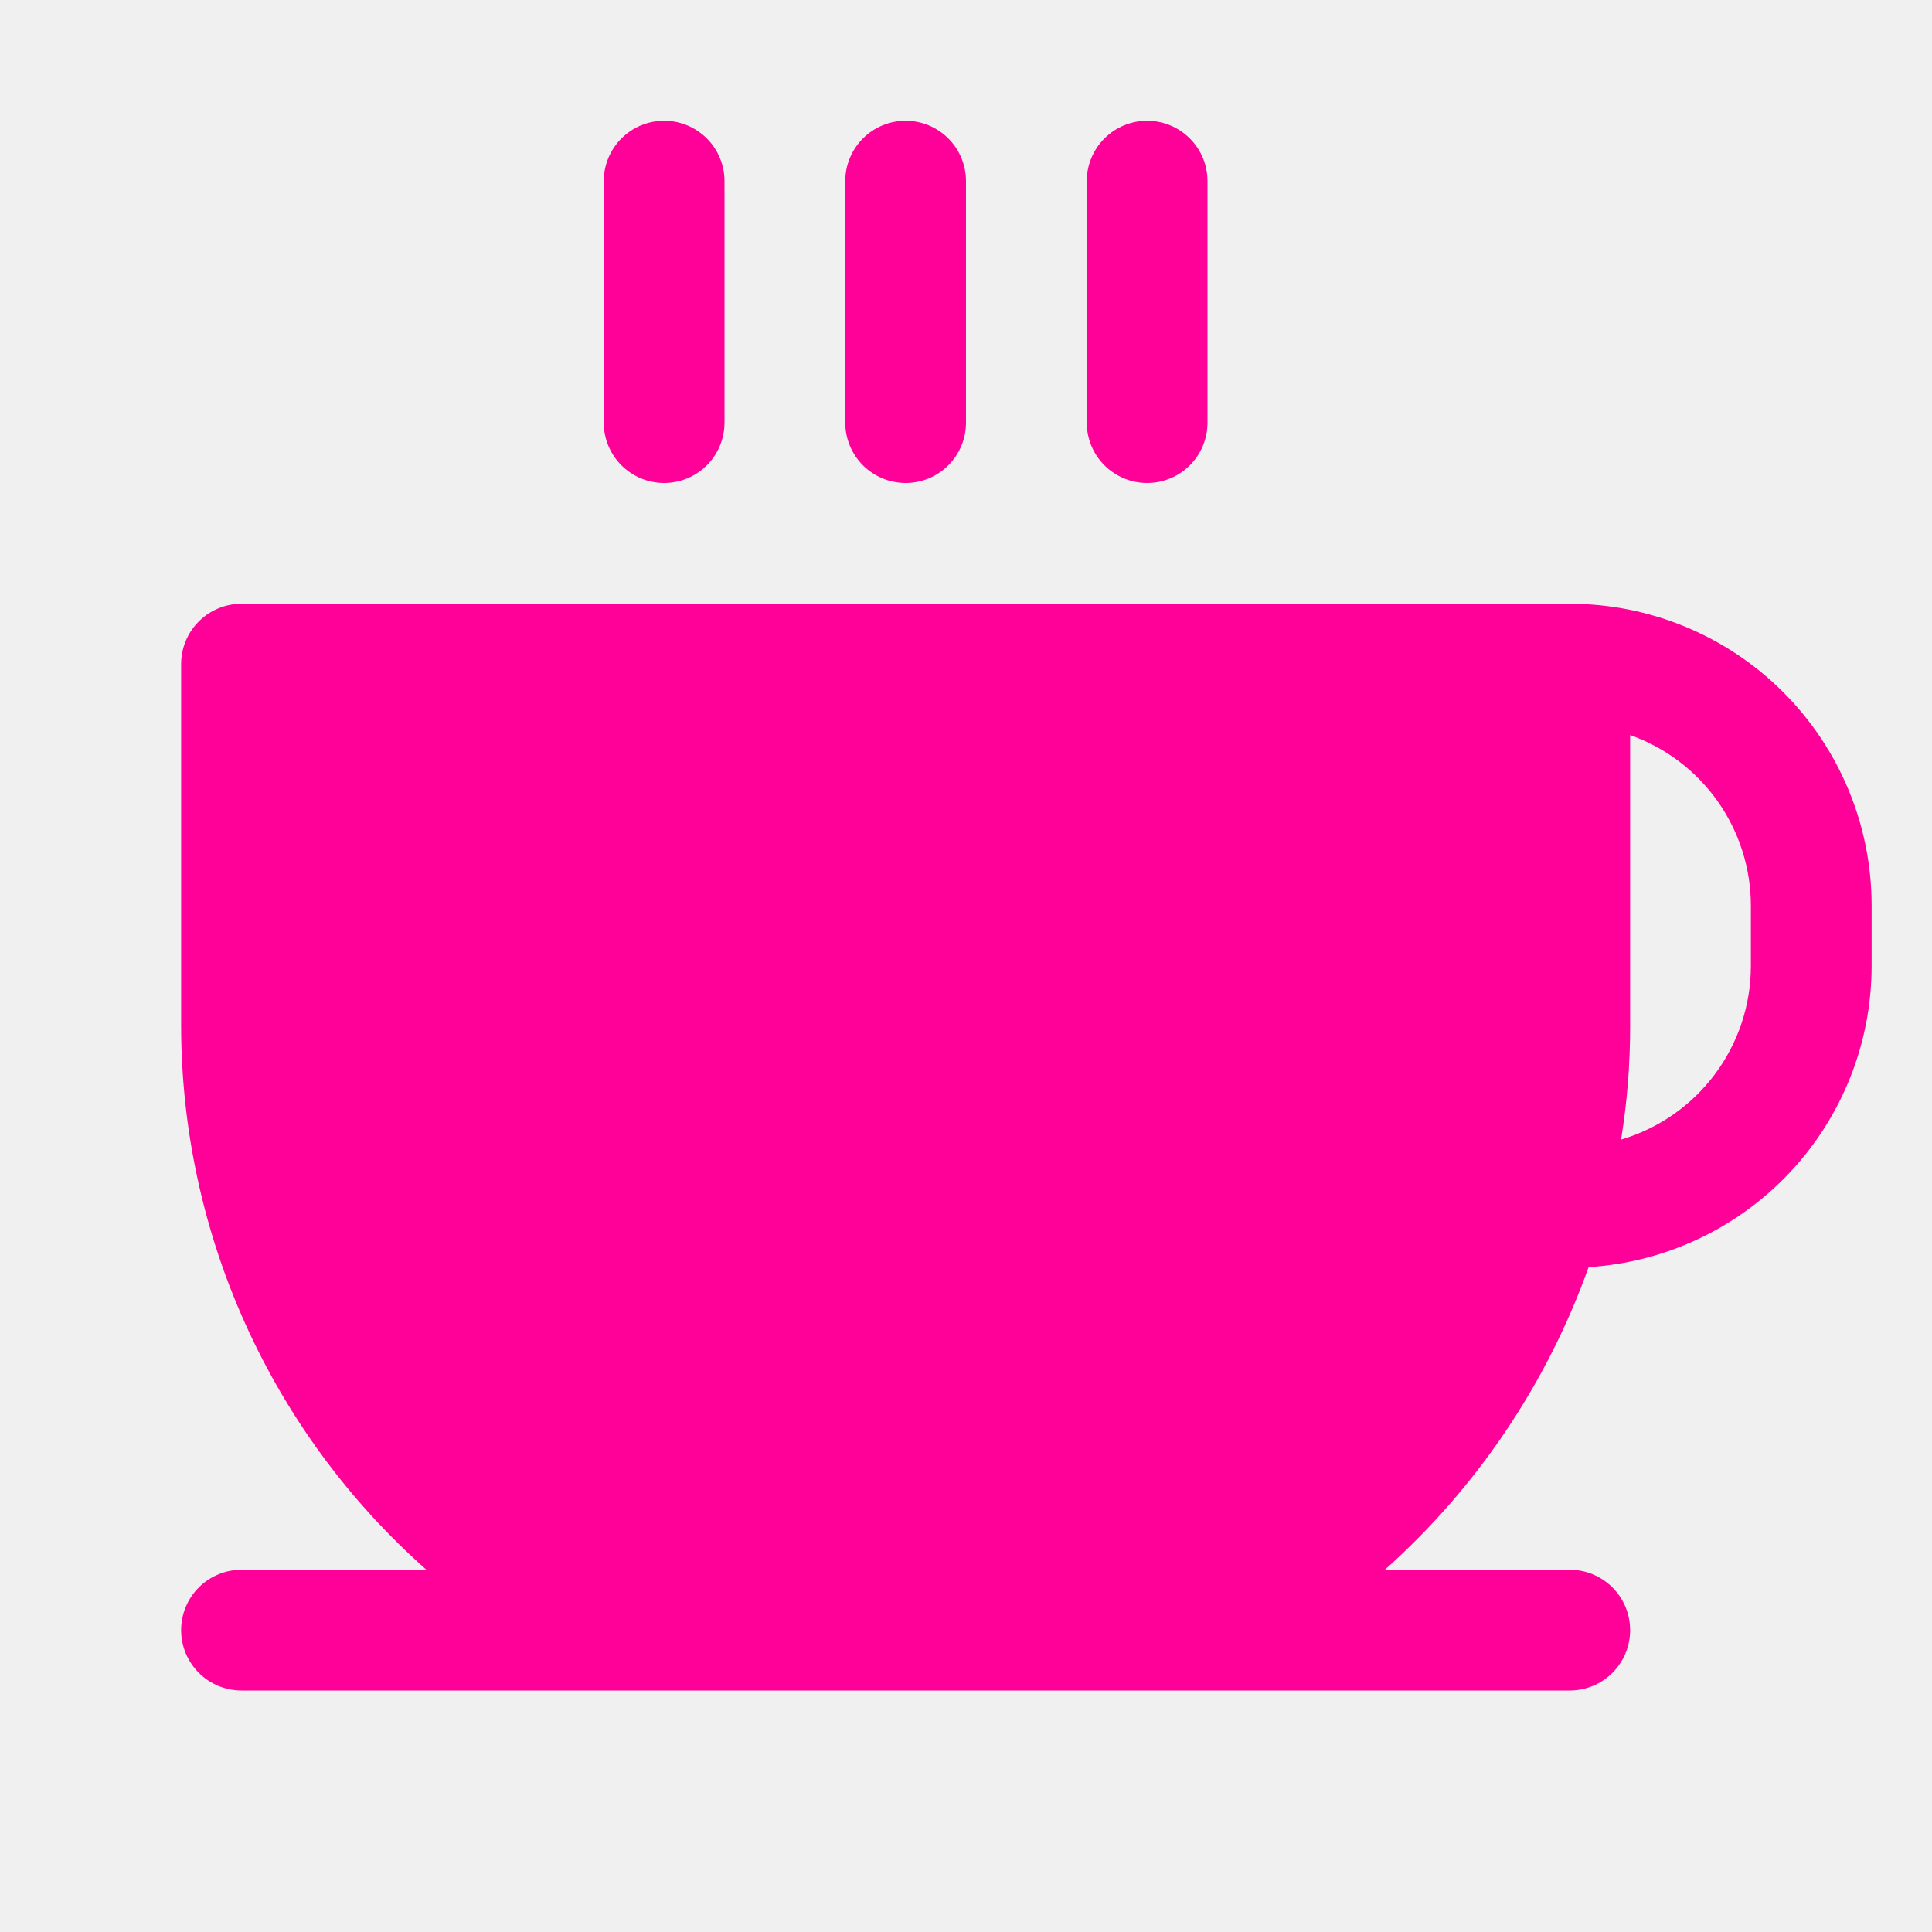
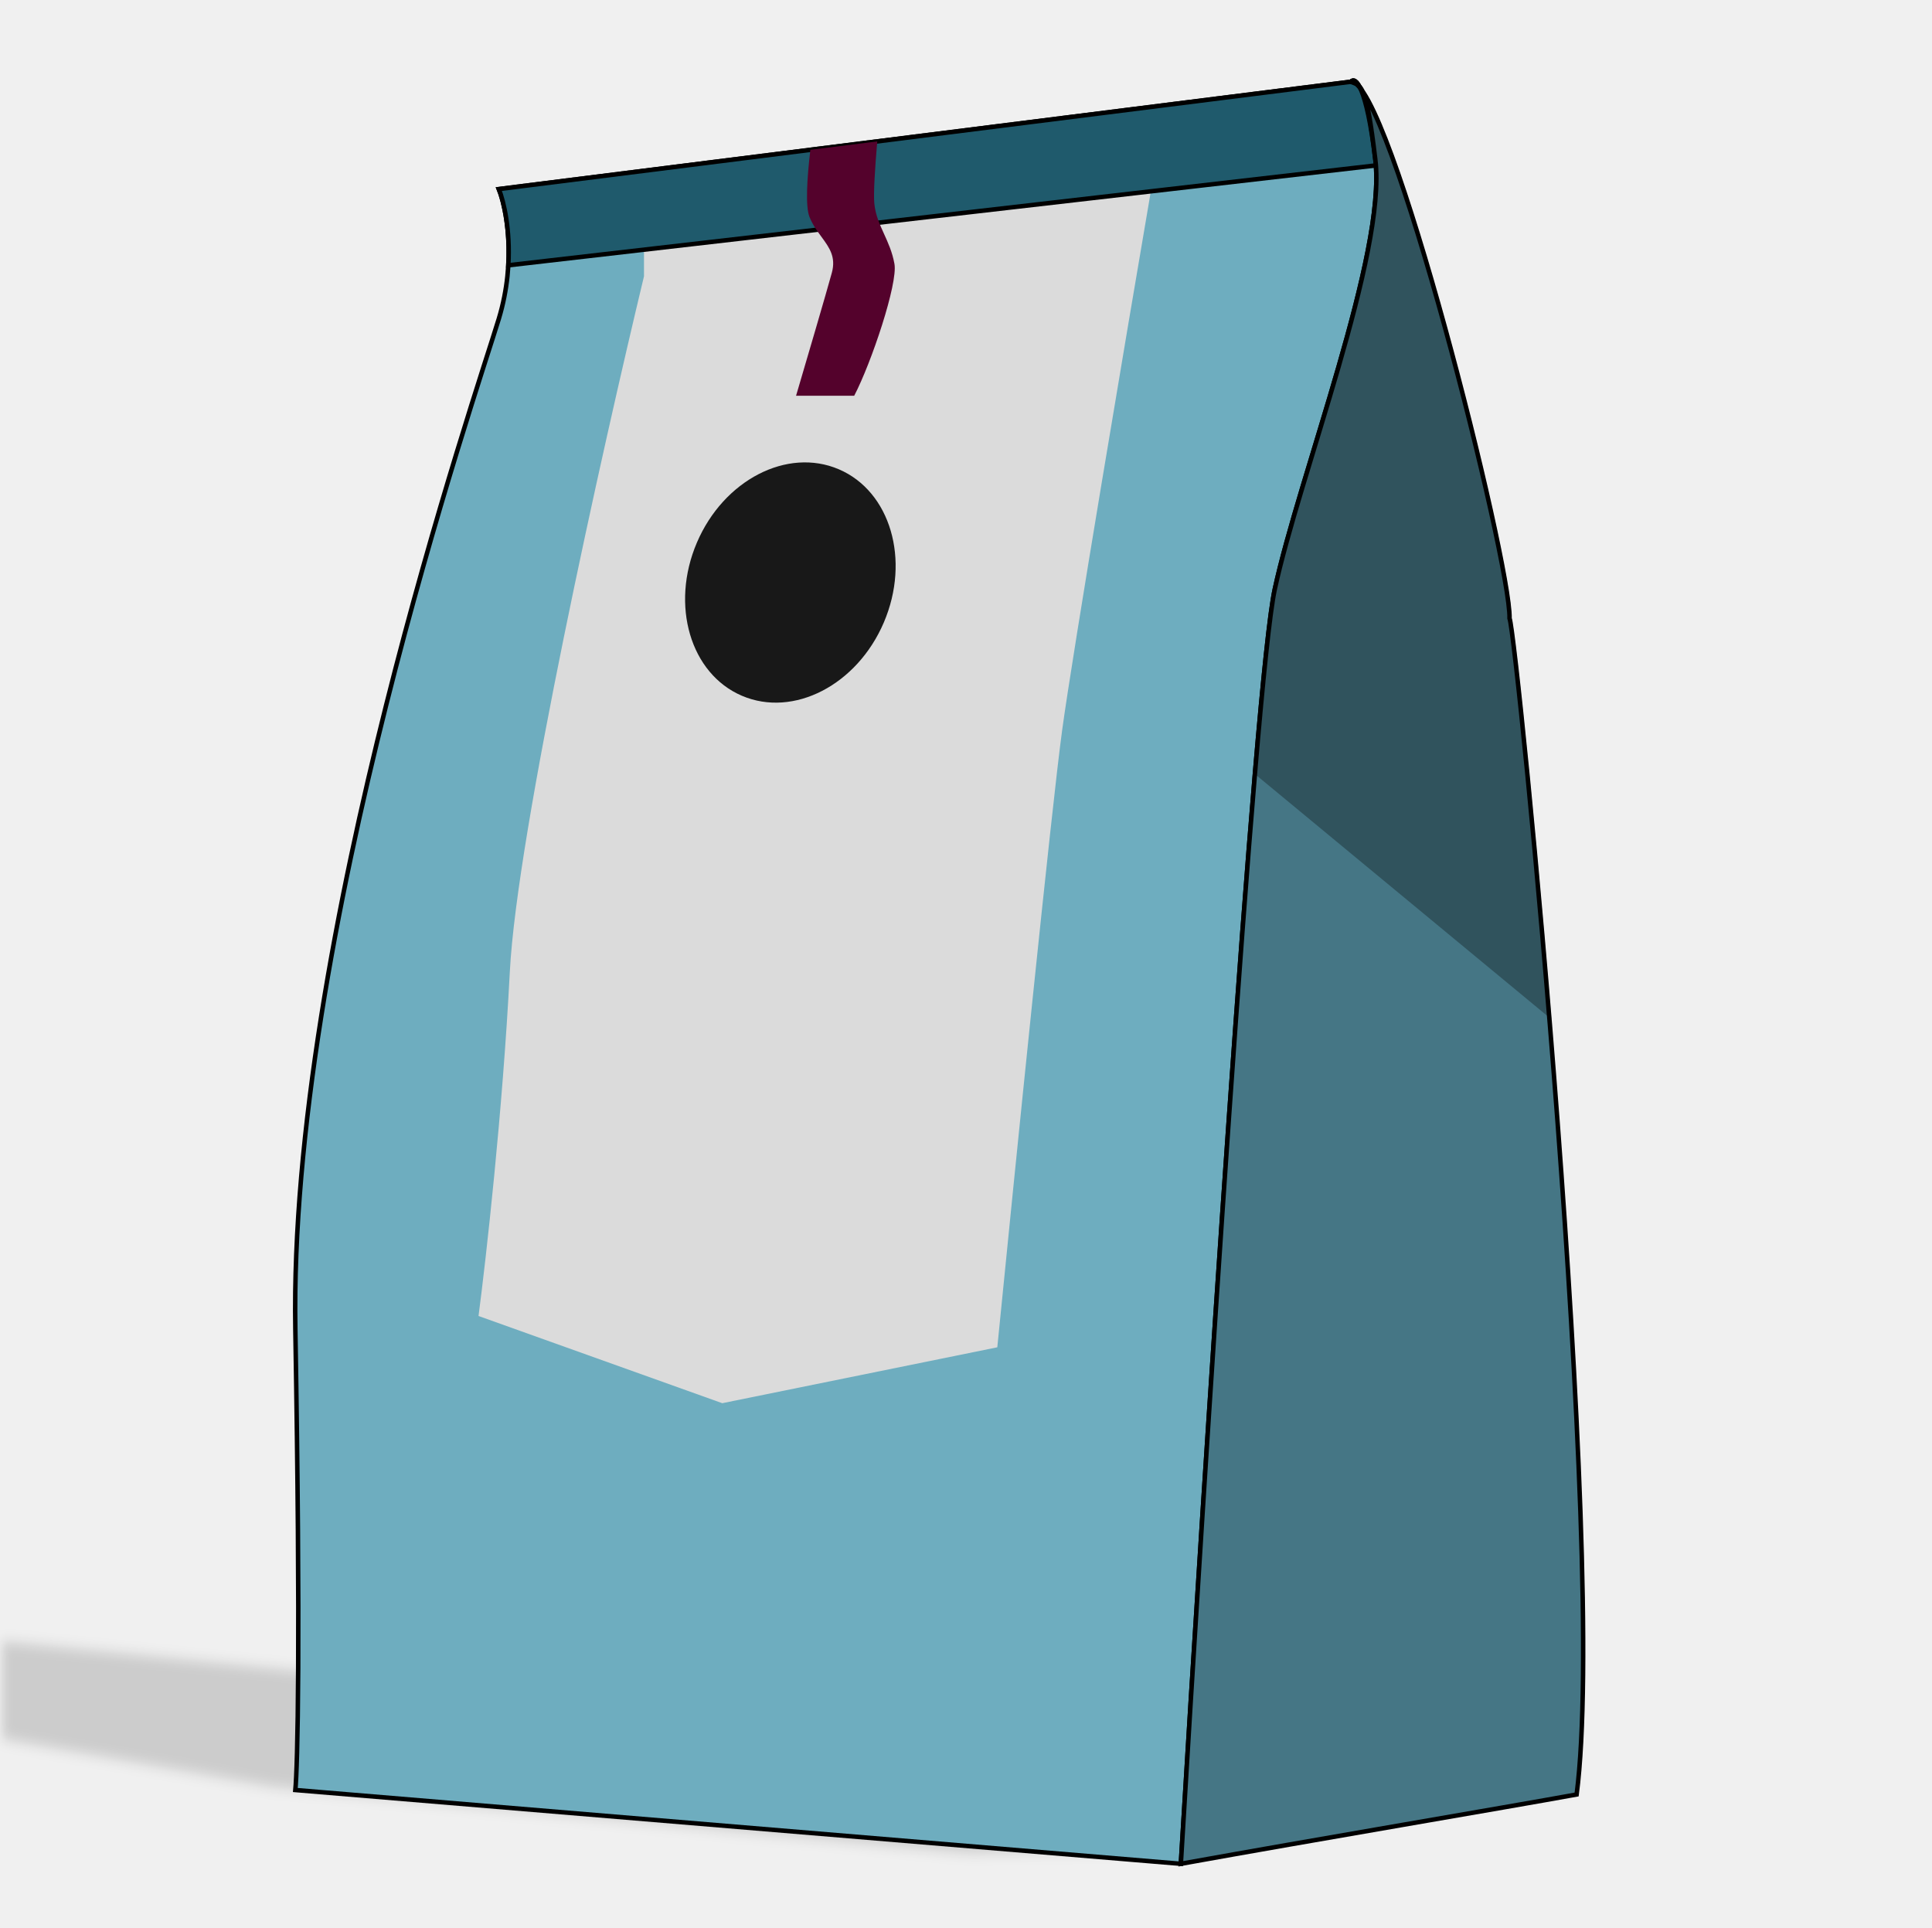
- <svg xmlns="http://www.w3.org/2000/svg" width="256" height="256" viewBox="0 0 256 256" fill="none">
-   <path d="M80 56V24C80 21.878 80.843 19.843 82.343 18.343C83.843 16.843 85.878 16 88 16C90.122 16 92.157 16.843 93.657 18.343C95.157 19.843 96 21.878 96 24V56C96 58.122 95.157 60.157 93.657 61.657C92.157 63.157 90.122 64 88 64C85.878 64 83.843 63.157 82.343 61.657C80.843 60.157 80 58.122 80 56ZM120 64C122.122 64 124.157 63.157 125.657 61.657C127.157 60.157 128 58.122 128 56V24C128 21.878 127.157 19.843 125.657 18.343C124.157 16.843 122.122 16 120 16C117.878 16 115.843 16.843 114.343 18.343C112.843 19.843 112 21.878 112 24V56C112 58.122 112.843 60.157 114.343 61.657C115.843 63.157 117.878 64 120 64ZM152 64C154.122 64 156.157 63.157 157.657 61.657C159.157 60.157 160 58.122 160 56V24C160 21.878 159.157 19.843 157.657 18.343C156.157 16.843 154.122 16 152 16C149.878 16 147.843 16.843 146.343 18.343C144.843 19.843 144 21.878 144 24V56C144 58.122 144.843 60.157 146.343 61.657C147.843 63.157 149.878 64 152 64ZM248 120V128C247.994 138.172 244.114 147.96 237.147 155.372C230.181 162.785 220.652 167.264 210.5 167.9C204.99 183.312 195.707 197.098 183.5 208H208C210.122 208 212.157 208.843 213.657 210.343C215.157 211.843 216 213.878 216 216C216 218.122 215.157 220.157 213.657 221.657C212.157 223.157 210.122 224 208 224H32C29.878 224 27.843 223.157 26.343 221.657C24.843 220.157 24 218.122 24 216C24 213.878 24.843 211.843 26.343 210.343C27.843 208.843 29.878 208 32 208H56.5C46.305 198.975 38.138 187.892 32.536 175.482C26.935 163.072 24.025 149.616 24 136V88C24 85.878 24.843 83.843 26.343 82.343C27.843 80.843 29.878 80 32 80H208C218.609 80 228.783 84.214 236.284 91.716C243.786 99.217 248 109.391 248 120ZM232 120C231.994 115.042 230.453 110.207 227.588 106.16C224.723 102.113 220.675 99.053 216 97.4V136C216.006 141.024 215.605 146.041 214.8 151C219.764 149.534 224.12 146.502 227.22 142.357C230.32 138.212 231.996 133.176 232 128V120Z" fill="#FF0198" />
+ <svg xmlns="http://www.w3.org/2000/svg" width="432" height="431" viewBox="0 0 432 431" fill="none">
+   <g clip-path="url(#clip0_704_1643)">
+     <g opacity="0.15" filter="url(#filter0_f_704_1643)">
+       <path d="M-124 366.887L60.93 399.5L216.583 414.324L273.285 413.212L352 399.5L344.812 383.379H164.328L-16.155 365.405L-79.528 360.958L-124 366.887Z" fill="black" />
+     </g>
+     <path d="M111.539 71.28C115.539 58.08 113.206 46.447 111.539 42.28L302.039 18.28C303.039 17.113 305.539 18.98 307.539 35.78C310.039 56.78 290.539 106.28 285.039 131.78C280.639 152.18 269.206 330.28 264.039 416.78L66.039 400.28C66.539 395.113 67.239 367.28 66.039 297.28C64.539 209.78 106.539 87.78 111.539 71.28Z" fill="#6EADBF" stroke="black" />
+     <path d="M114 217.28C115.6 186.08 134.667 100.613 144 61.78V51.78L257.5 41.78C251.833 74.947 239.9 145.68 237.5 163.28C235.1 180.88 226.833 262.613 223 301.28L161.5 313.78L107 294.28C108.667 281.613 112.4 248.48 114 217.28Z" fill="#DBDBDB" />
+     <path d="M307.657 36.992L113.661 59.323C114.119 51.421 112.674 45.118 111.539 42.28L302.039 18.28C303.039 17.113 305.539 18.98 307.539 35.78C307.586 36.174 307.625 36.578 307.657 36.992Z" fill="#1F5A6C" stroke="black" />
+     <path d="M337.539 138.28C339.206 142.447 359.539 347.28 352.539 401.28C336.039 404.28 294.539 411.28 264.039 416.78C269.206 330.28 280.639 152.18 285.039 131.78C290.539 106.28 310.039 56.78 307.539 35.78C306.429 26.453 305.627 22.389 304.705 20.452C304.233 19.76 303.785 19.222 303.367 18.854C302.97 18.617 302.534 18.473 302.039 18.28C302.441 18.233 302.885 18.431 303.367 18.854C303.861 19.15 304.295 19.591 304.705 20.452C315.134 35.745 337.809 126.687 337.539 138.28Z" fill="#457685" />
+     <path d="M337.539 138.28C339.206 142.447 359.539 347.28 352.539 401.28C336.039 404.28 294.539 411.28 264.039 416.78C269.206 330.28 280.639 152.18 285.039 131.78C290.539 106.28 310.039 56.78 307.539 35.78C305.539 18.98 304.539 19.256 302.039 18.28C310.5 17.28 337.835 125.558 337.539 138.28Z" stroke="black" />
+     <path d="M346.89 227.925L281 173.424C282.795 152.156 284.356 136.934 285.468 131.78C287.308 123.247 290.716 112.028 294.343 100.087C301.554 76.344 309.631 49.753 307.968 35.78C306.857 26.453 306.055 22.389 305.133 20.452C315.562 35.745 338.237 126.687 337.968 138.28C338.689 140.083 342.905 179.457 346.89 227.925Z" fill="black" fill-opacity="0.3" />
+     <path d="M305.133 20.452C304.661 19.76 304.214 19.222 303.795 18.854C304.29 19.15 304.724 19.591 305.133 20.452Z" fill="black" fill-opacity="0.3" />
+     <path d="M303.795 18.854C303.313 18.431 302.869 18.233 302.468 18.28C302.566 18.318 302.662 18.355 302.755 18.39C303.134 18.534 303.477 18.664 303.795 18.854Z" fill="black" fill-opacity="0.3" />
+     <path d="M181.201 33.504L196.158 31.619C195.647 37.597 195.282 43.324 195.5 45.5C195.76 48.104 196.699 50.166 197.68 52.32C198.582 54.303 199.521 56.364 200 59C200.8 63.4 194.833 81.167 191 88.5H178C180.167 81.167 184.8 65.4 186 61C186.969 57.448 185.435 55.356 183.689 52.973C182.731 51.666 181.709 50.271 181 48.5C180.064 46.16 180.451 39.826 181.201 33.504Z" fill="#54022C" />
+     <ellipse cx="176.728" cy="130.263" rx="22.727" ry="27.544" transform="rotate(23.1556 176.728 130.263)" fill="#181818" />
+   </g>
+   <defs>
+     <filter id="filter0_f_704_1643" x="-126.965" y="357.993" width="481.93" height="59.296" filterUnits="userSpaceOnUse" color-interpolation-filters="sRGB">
+       <feFlood flood-opacity="0" result="BackgroundImageFix" />
+       <feBlend mode="normal" in="SourceGraphic" in2="BackgroundImageFix" result="shape" />
+       <feGaussianBlur stdDeviation="1.482" result="effect1_foregroundBlur_704_1643" />
+     </filter>
+     <clipPath id="clip0_704_1643">
+       <rect width="432" height="431" fill="white" />
+     </clipPath>
+   </defs>
</svg>
